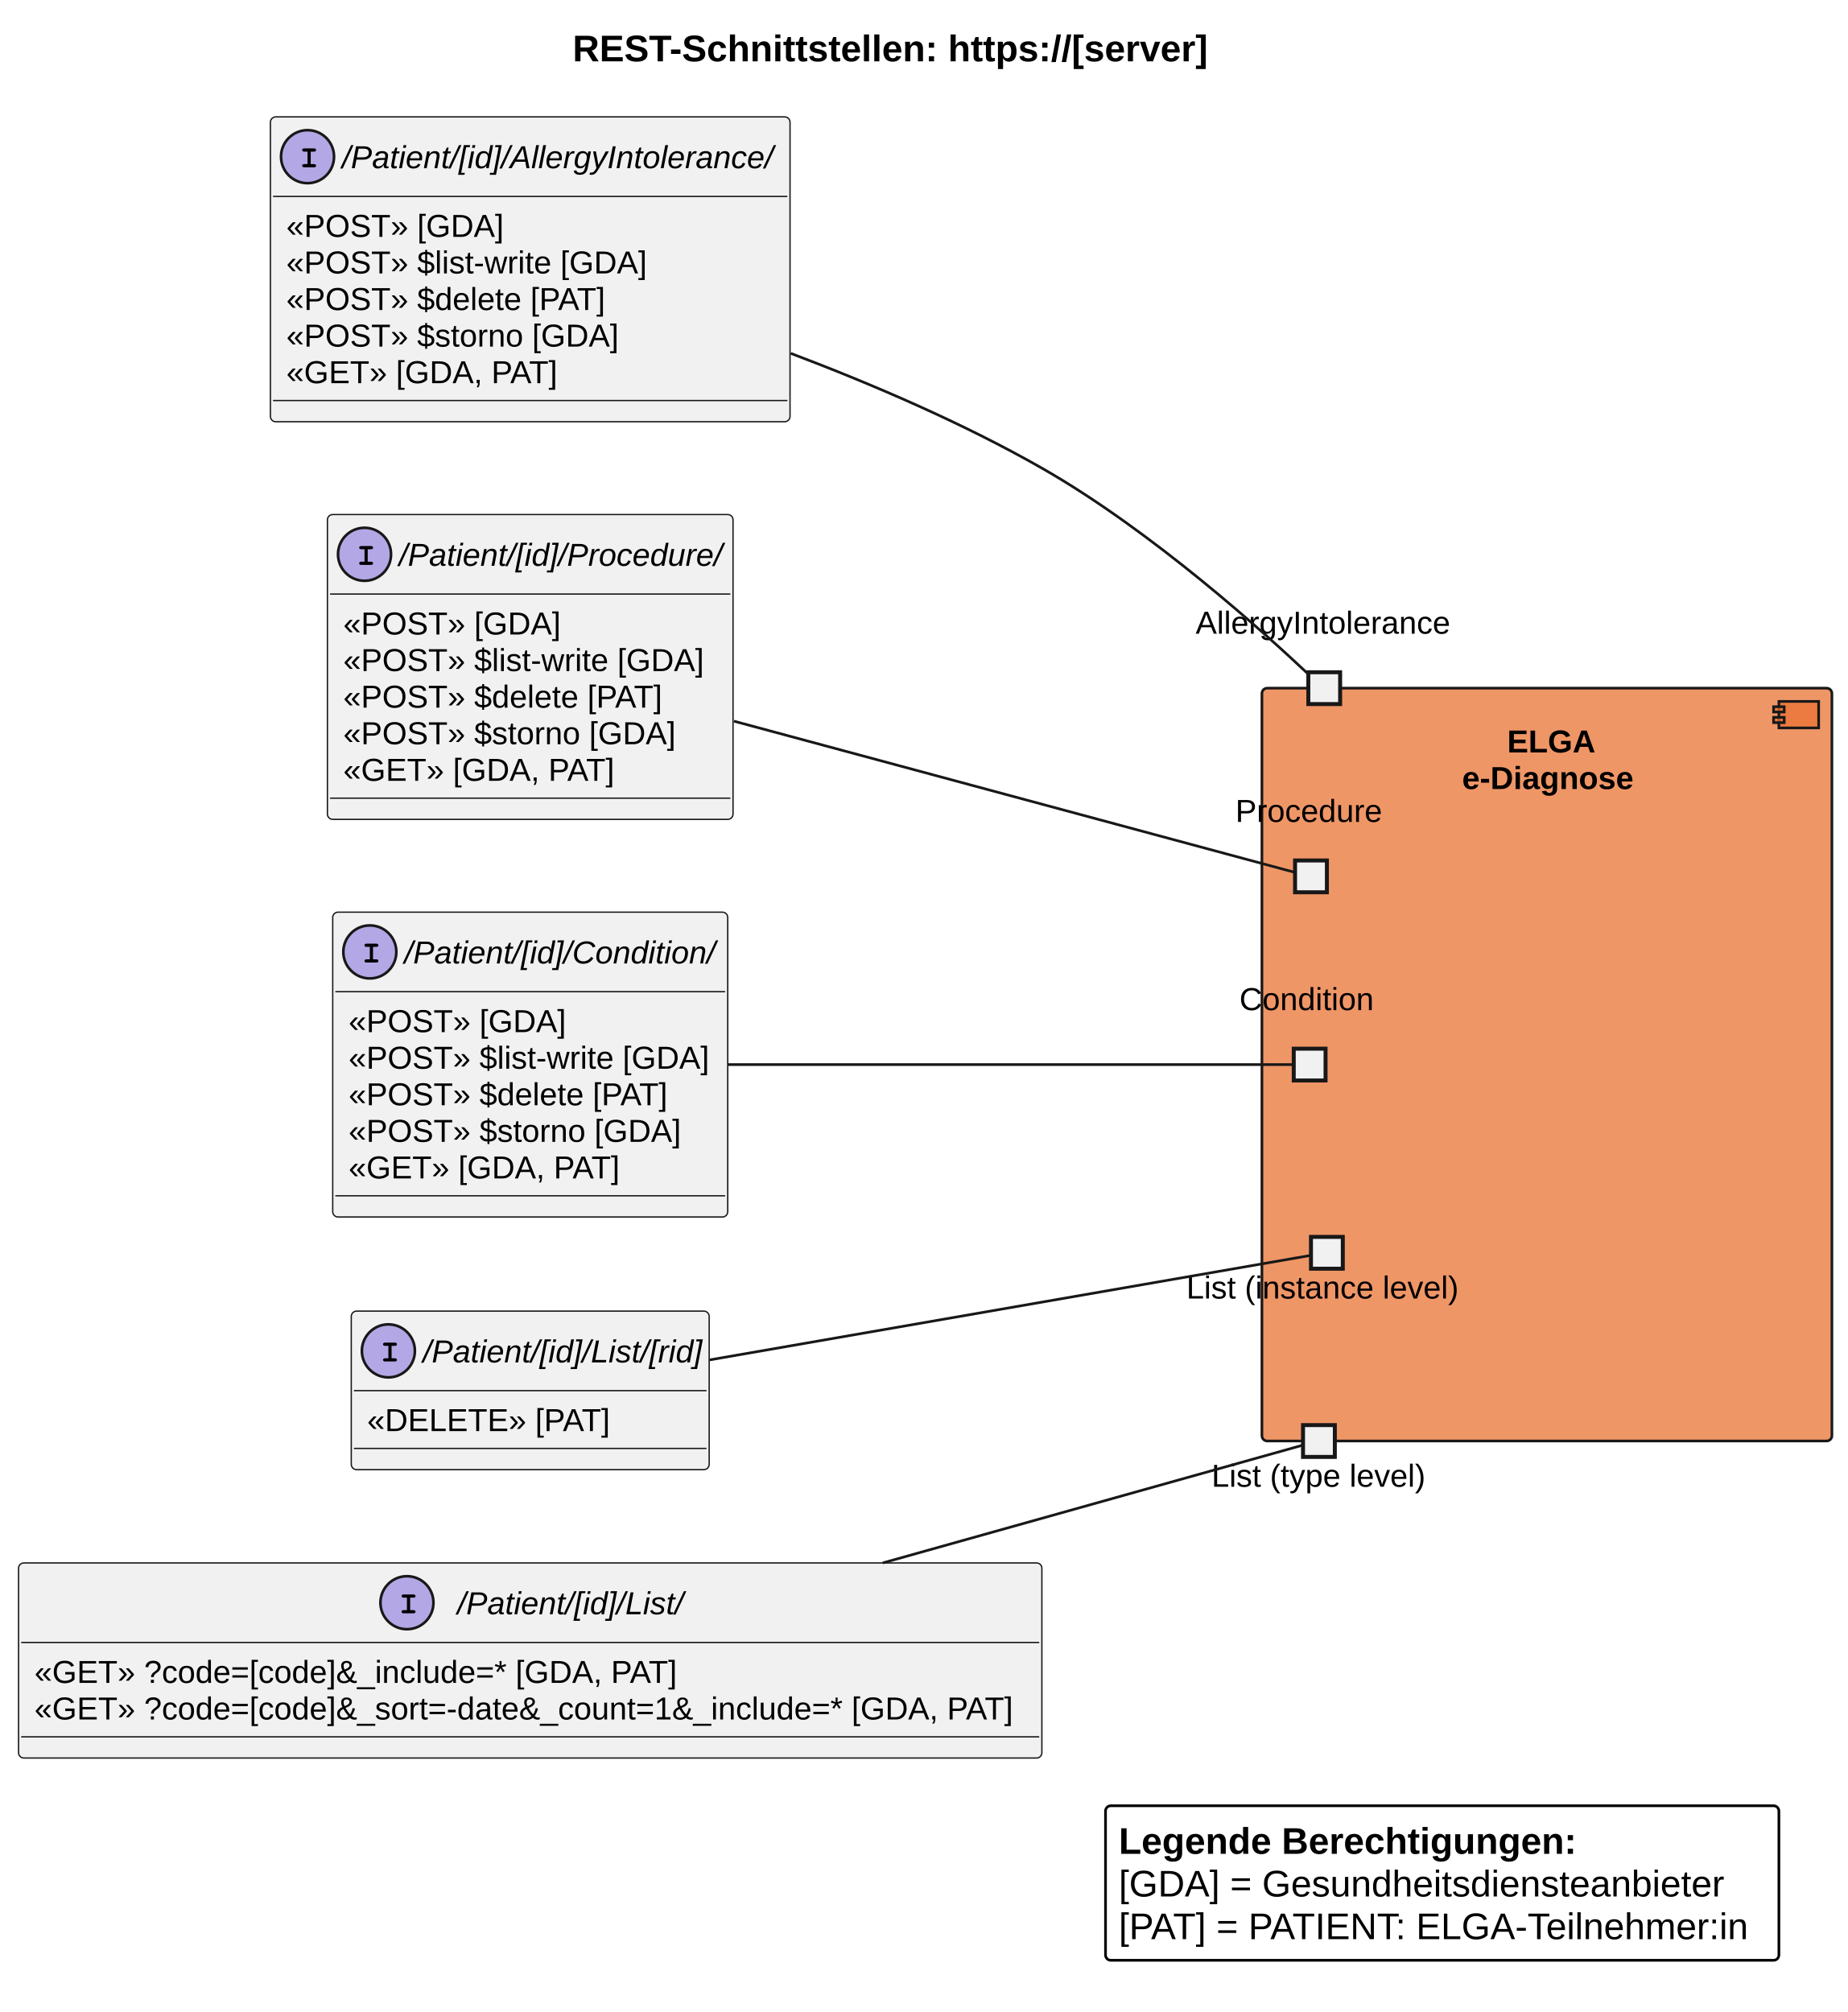
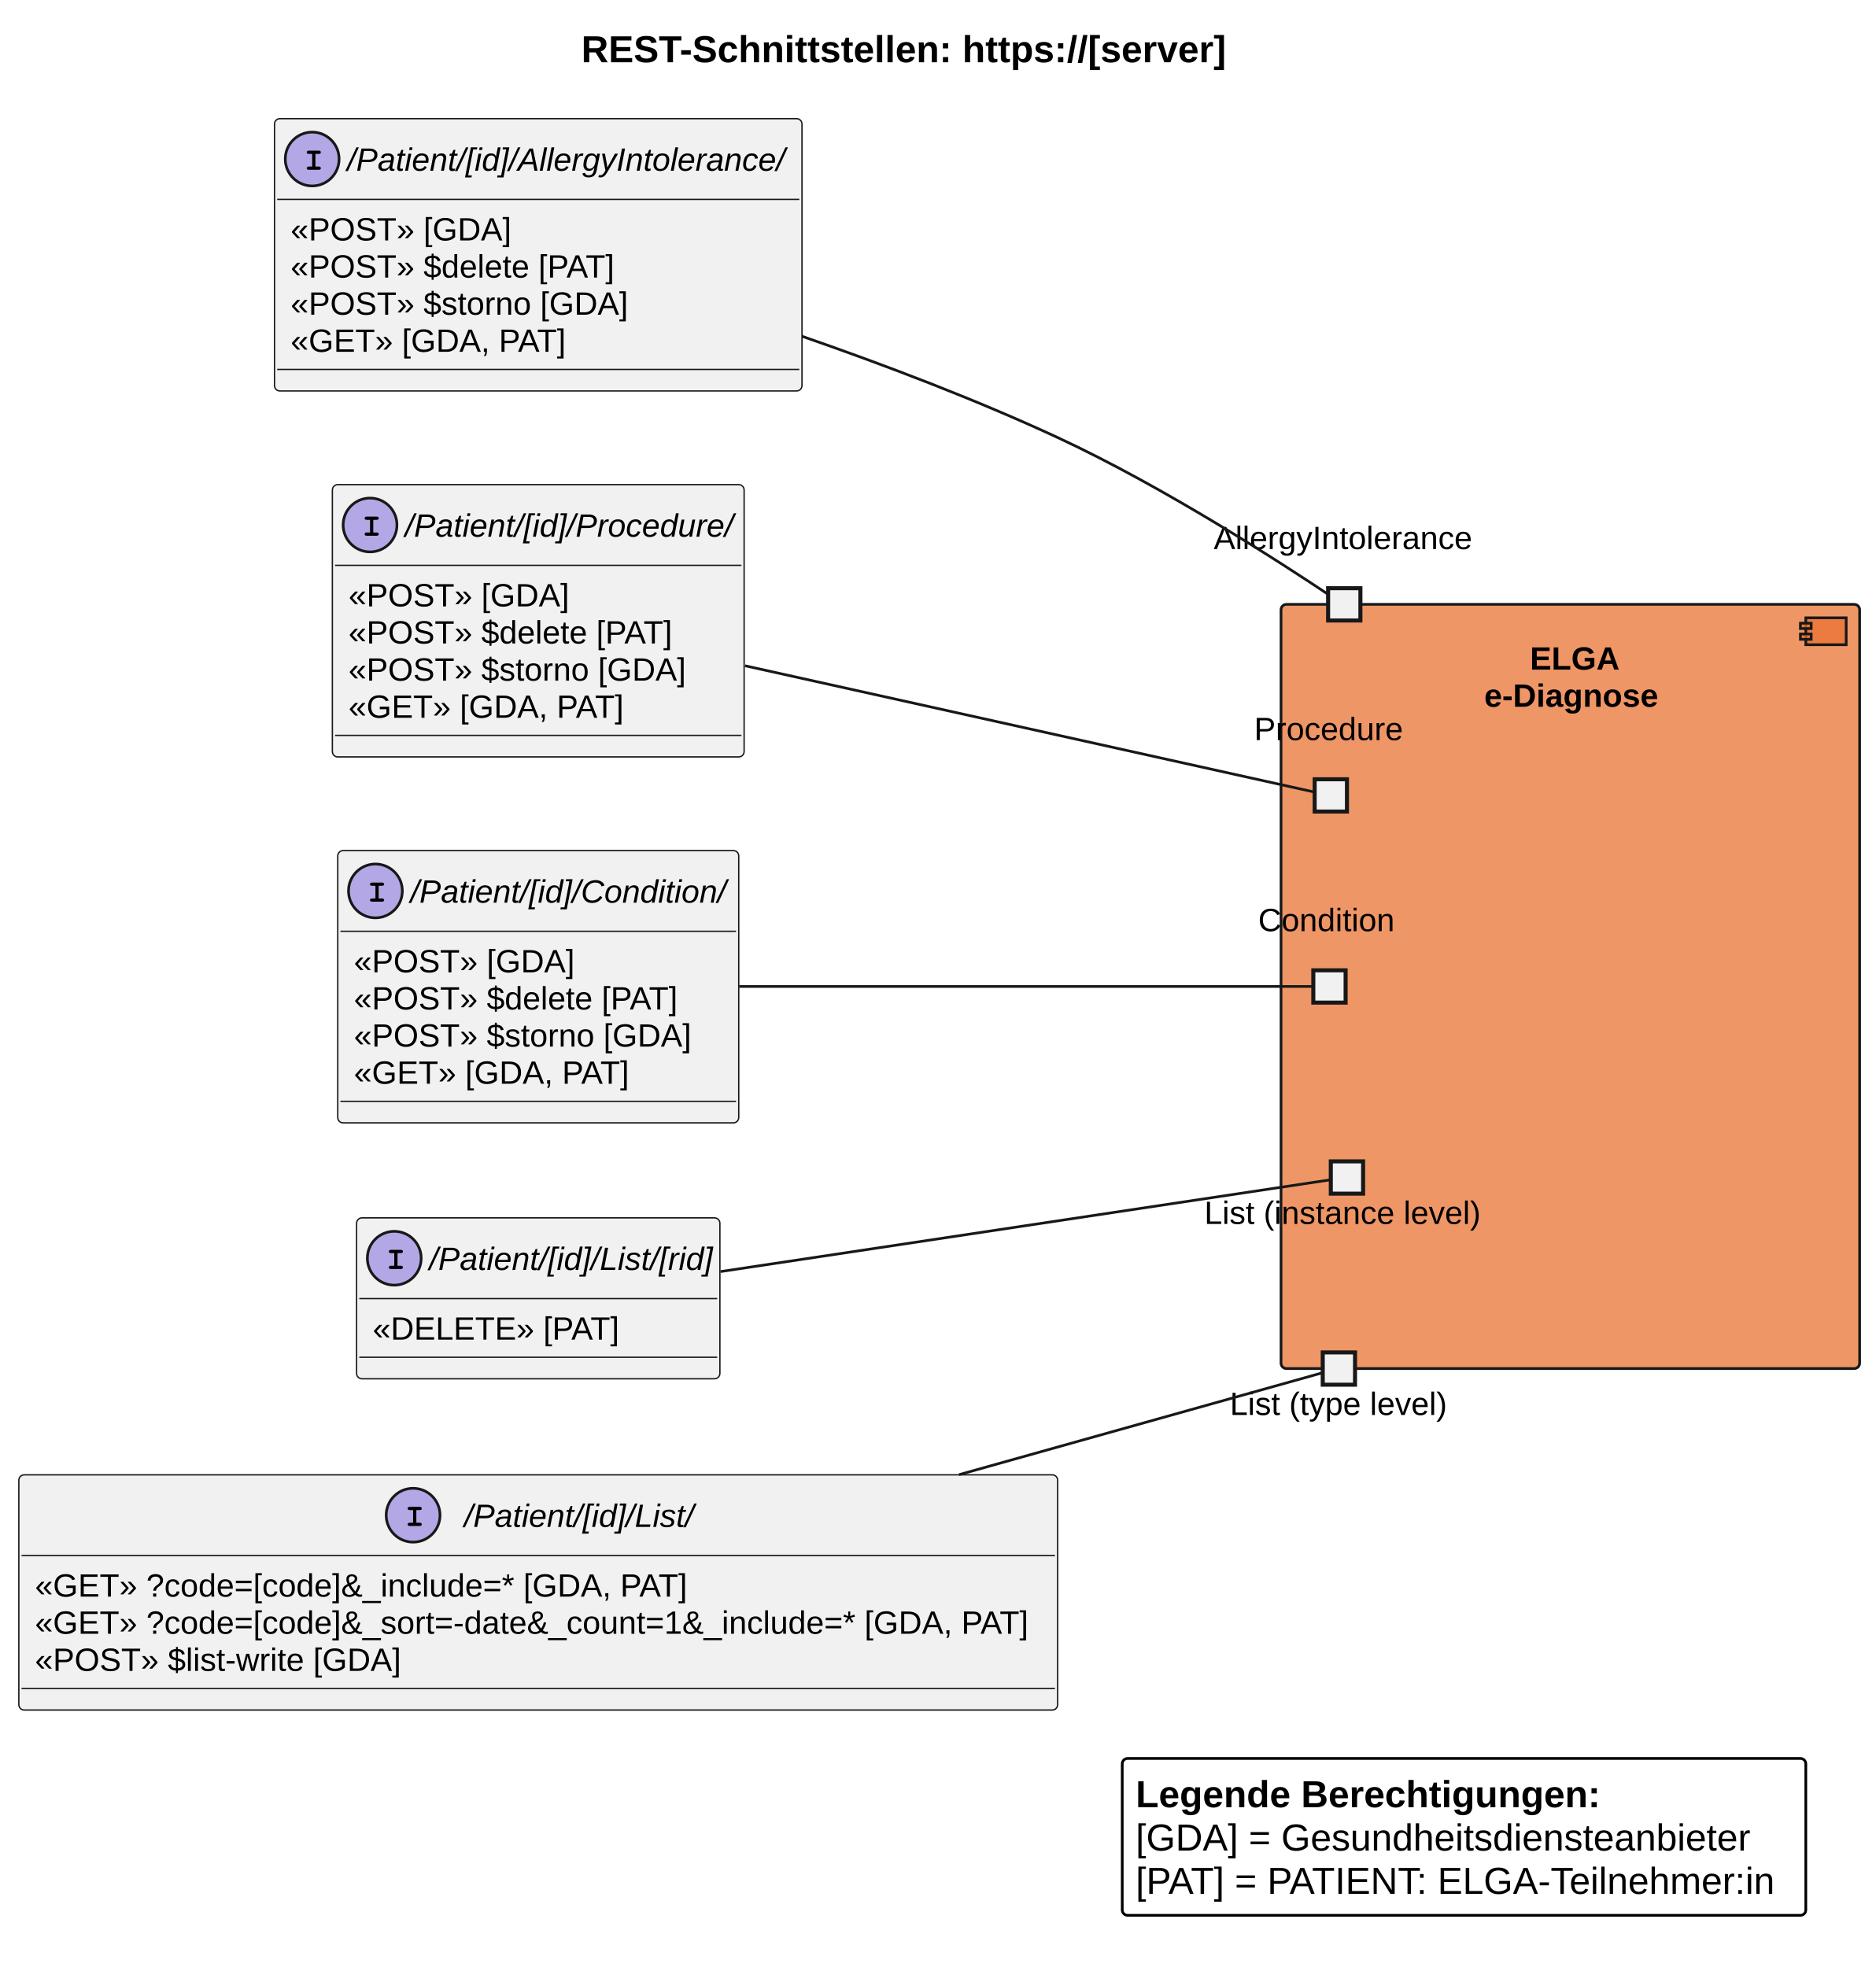
- <svg xmlns="http://www.w3.org/2000/svg" contentStyleType="text/css" height="759px" preserveAspectRatio="none" style="width:697px;height:759px;background:#FFFFFF;" version="1.1" viewBox="0 0 697 759" width="697px" zoomAndPan="magnify">
+ <svg xmlns="http://www.w3.org/2000/svg" contentStyleType="text/css" height="731px" preserveAspectRatio="none" style="width:697px;height:731px;background:#FFFFFF;" version="1.1" viewBox="0 0 697 731" width="697px" zoomAndPan="magnify">
  <defs />
  <g>
    <text fill="#000000" font-family="Arial" font-size="14" font-weight="bold" lengthAdjust="spacing" textLength="251" x="216" y="23.132">REST-Schnittstellen: https://[server]</text>
    <g id="cluster_Server">
-       <rect fill="#E97232" fill-opacity="0.741" height="284" rx="2" ry="2" style="stroke:#181818;stroke-width:1.0;" width="215" x="476" y="259.599" />
-       <rect fill="#E97232" fill-opacity="0.741" height="10" style="stroke:#181818;stroke-width:1.0;" width="15" x="671" y="264.599" />
-       <rect fill="#E97232" fill-opacity="0.741" height="2" style="stroke:#181818;stroke-width:1.0;" width="4" x="669" y="266.599" />
-       <rect fill="#E97232" fill-opacity="0.741" height="2" style="stroke:#181818;stroke-width:1.0;" width="4" x="669" y="270.599" />
-       <text fill="#000000" font-family="Arial" font-size="12" font-weight="bold" lengthAdjust="spacing" textLength="30" x="568.5" y="283.854">ELGA</text>
-       <text fill="#000000" font-family="Arial" font-size="12" font-weight="bold" lengthAdjust="spacing" textLength="64" x="551.5" y="297.653">e-Diagnose</text>
+       <rect fill="#E97232" fill-opacity="0.741" height="284" rx="2" ry="2" style="stroke:#181818;stroke-width:1.0;" width="215" x="476" y="224.599" />
+       <rect fill="#E97232" fill-opacity="0.741" height="10" style="stroke:#181818;stroke-width:1.0;" width="15" x="671" y="229.599" />
+       <rect fill="#E97232" fill-opacity="0.741" height="2" style="stroke:#181818;stroke-width:1.0;" width="4" x="669" y="231.599" />
+       <rect fill="#E97232" fill-opacity="0.741" height="2" style="stroke:#181818;stroke-width:1.0;" width="4" x="669" y="235.599" />
+       <text fill="#000000" font-family="Arial" font-size="12" font-weight="bold" lengthAdjust="spacing" textLength="30" x="568.5" y="248.855">ELGA</text>
+       <text fill="#000000" font-family="Arial" font-size="12" font-weight="bold" lengthAdjust="spacing" textLength="64" x="551.5" y="262.653">e-Diagnose</text>
    </g>
-     <text fill="#000000" font-family="Arial" font-size="12" lengthAdjust="spacing" textLength="81" x="457" y="560.855">List (type level)</text>
-     <rect fill="#F1F1F1" height="12" style="stroke:#181818;stroke-width:1.5;" width="12" x="491.5" y="537.599" />
-     <text fill="#000000" font-family="Arial" font-size="12" lengthAdjust="spacing" textLength="106" x="447.5" y="489.854">List (instance level)</text>
-     <rect fill="#F1F1F1" height="12" style="stroke:#181818;stroke-width:1.5;" width="12" x="494.5" y="466.599" />
-     <text fill="#000000" font-family="Arial" font-size="12" lengthAdjust="spacing" textLength="53" x="467.5" y="381.056">Condition</text>
-     <rect fill="#F1F1F1" height="12" style="stroke:#181818;stroke-width:1.5;" width="12" x="488" y="395.599" />
-     <text fill="#000000" font-family="Arial" font-size="12" lengthAdjust="spacing" textLength="57" x="466" y="310.056">Procedure</text>
-     <rect fill="#F1F1F1" height="12" style="stroke:#181818;stroke-width:1.5;" width="12" x="488.5" y="324.599" />
-     <text fill="#000000" font-family="Arial" font-size="12" lengthAdjust="spacing" textLength="97" x="451" y="239.056">AllergyIntolerance</text>
-     <rect fill="#F1F1F1" height="12" style="stroke:#181818;stroke-width:1.5;" width="12" x="493.5" y="253.599" />
+     <text fill="#000000" font-family="Arial" font-size="12" lengthAdjust="spacing" textLength="81" x="457" y="525.855">List (type level)</text>
+     <rect fill="#F1F1F1" height="12" style="stroke:#181818;stroke-width:1.5;" width="12" x="491.5" y="502.599" />
+     <text fill="#000000" font-family="Arial" font-size="12" lengthAdjust="spacing" textLength="106" x="447.5" y="454.854">List (instance level)</text>
+     <rect fill="#F1F1F1" height="12" style="stroke:#181818;stroke-width:1.5;" width="12" x="494.5" y="431.599" />
+     <text fill="#000000" font-family="Arial" font-size="12" lengthAdjust="spacing" textLength="53" x="467.5" y="346.056">Condition</text>
+     <rect fill="#F1F1F1" height="12" style="stroke:#181818;stroke-width:1.5;" width="12" x="488" y="360.599" />
+     <text fill="#000000" font-family="Arial" font-size="12" lengthAdjust="spacing" textLength="57" x="466" y="275.056">Procedure</text>
+     <rect fill="#F1F1F1" height="12" style="stroke:#181818;stroke-width:1.5;" width="12" x="488.5" y="289.599" />
+     <text fill="#000000" font-family="Arial" font-size="12" lengthAdjust="spacing" textLength="97" x="451" y="204.056">AllergyIntolerance</text>
+     <rect fill="#F1F1F1" height="12" style="stroke:#181818;stroke-width:1.5;" width="12" x="493.5" y="218.599" />
    <g id="elem_List_type">
-       <rect codeLine="47" fill="#F1F1F1" height="73.598" id="List_type" rx="2" ry="2" style="stroke:#181818;stroke-width:0.5;" width="386" x="7" y="589.599" />
-       <ellipse cx="153.5" cy="604.599" fill="#B4A7E5" rx="10" ry="10" style="stroke:#181818;stroke-width:1.0;" />
-       <path d="M154.703,602.692 L154.703,607.395 L155.922,607.395 Q156.344,607.395 156.531,607.567 Q156.719,607.724 156.719,608.005 Q156.719,608.27 156.531,608.442 Q156.344,608.599 155.922,608.599 L152.281,608.599 Q151.859,608.599 151.672,608.442 Q151.484,608.27 151.484,607.989 Q151.484,607.724 151.672,607.567 Q151.859,607.395 152.281,607.395 L153.5,607.395 L153.5,602.692 L152.281,602.692 Q151.859,602.692 151.672,602.536 Q151.484,602.364 151.484,602.099 Q151.484,601.817 151.672,601.661 Q151.859,601.489 152.281,601.489 L155.922,601.489 Q156.344,601.489 156.531,601.661 Q156.719,601.817 156.719,602.099 Q156.719,602.364 156.531,602.536 Q156.344,602.692 155.922,602.692 L154.703,602.692 Z " fill="#000000" />
-       <text fill="#000000" font-family="Arial" font-size="12" font-style="italic" lengthAdjust="spacing" textLength="85" x="172.5" y="608.955">/Patient/[id]/List/</text>
-       <line style="stroke:#181818;stroke-width:0.5;" x1="8" x2="392" y1="619.599" y2="619.599" />
-       <text fill="#000000" font-family="Arial" font-size="12" lengthAdjust="spacing" textLength="244" x="13" y="634.855">«GET» ?code=[code]&amp;_include=* [GDA, PAT]</text>
-       <text fill="#000000" font-family="Arial" font-size="12" lengthAdjust="spacing" textLength="374" x="13" y="648.653">«GET» ?code=[code]&amp;_sort=-date&amp;_count=1&amp;_include=* [GDA, PAT]</text>
-       <line style="stroke:#181818;stroke-width:0.5;" x1="8" x2="392" y1="655.196" y2="655.196" />
+       <rect codeLine="47" fill="#F1F1F1" height="87.397" id="List_type" rx="2" ry="2" style="stroke:#181818;stroke-width:0.5;" width="386" x="7" y="548.099" />
+       <ellipse cx="153.5" cy="563.099" fill="#B4A7E5" rx="10" ry="10" style="stroke:#181818;stroke-width:1.0;" />
+       <path d="M154.703,561.192 L154.703,565.895 L155.922,565.895 Q156.344,565.895 156.531,566.067 Q156.719,566.224 156.719,566.505 Q156.719,566.77 156.531,566.942 Q156.344,567.099 155.922,567.099 L152.281,567.099 Q151.859,567.099 151.672,566.942 Q151.484,566.77 151.484,566.489 Q151.484,566.224 151.672,566.067 Q151.859,565.895 152.281,565.895 L153.5,565.895 L153.5,561.192 L152.281,561.192 Q151.859,561.192 151.672,561.036 Q151.484,560.864 151.484,560.599 Q151.484,560.317 151.672,560.161 Q151.859,559.989 152.281,559.989 L155.922,559.989 Q156.344,559.989 156.531,560.161 Q156.719,560.317 156.719,560.599 Q156.719,560.864 156.531,561.036 Q156.344,561.192 155.922,561.192 L154.703,561.192 Z " fill="#000000" />
+       <text fill="#000000" font-family="Arial" font-size="12" font-style="italic" lengthAdjust="spacing" textLength="85" x="172.5" y="567.455">/Patient/[id]/List/</text>
+       <line style="stroke:#181818;stroke-width:0.5;" x1="8" x2="392" y1="578.099" y2="578.099" />
+       <text fill="#000000" font-family="Arial" font-size="12" lengthAdjust="spacing" textLength="244" x="13" y="593.355">«GET» ?code=[code]&amp;_include=* [GDA, PAT]</text>
+       <text fill="#000000" font-family="Arial" font-size="12" lengthAdjust="spacing" textLength="374" x="13" y="607.153">«GET» ?code=[code]&amp;_sort=-date&amp;_count=1&amp;_include=* [GDA, PAT]</text>
+       <text fill="#000000" font-family="Arial" font-size="12" lengthAdjust="spacing" textLength="136" x="13" y="620.952">«POST» $list-write [GDA]</text>
+       <line style="stroke:#181818;stroke-width:0.5;" x1="8" x2="392" y1="627.495" y2="627.495" />
    </g>
    <g id="elem_List_instance">
-       <rect codeLine="52" fill="#F1F1F1" height="59.799" id="List_instance" rx="2" ry="2" style="stroke:#181818;stroke-width:0.5;" width="135" x="132.5" y="494.599" />
-       <ellipse cx="146.5" cy="509.599" fill="#B4A7E5" rx="10" ry="10" style="stroke:#181818;stroke-width:1.0;" />
-       <path d="M147.703,507.692 L147.703,512.395 L148.922,512.395 Q149.344,512.395 149.531,512.567 Q149.719,512.724 149.719,513.005 Q149.719,513.27 149.531,513.442 Q149.344,513.599 148.922,513.599 L145.281,513.599 Q144.859,513.599 144.672,513.442 Q144.484,513.27 144.484,512.989 Q144.484,512.724 144.672,512.567 Q144.859,512.395 145.281,512.395 L146.5,512.395 L146.5,507.692 L145.281,507.692 Q144.859,507.692 144.672,507.536 Q144.484,507.364 144.484,507.099 Q144.484,506.817 144.672,506.661 Q144.859,506.489 145.281,506.489 L148.922,506.489 Q149.344,506.489 149.531,506.661 Q149.719,506.817 149.719,507.099 Q149.719,507.364 149.531,507.536 Q149.344,507.692 148.922,507.692 L147.703,507.692 Z " fill="#000000" />
-       <text fill="#000000" font-family="Arial" font-size="12" font-style="italic" lengthAdjust="spacing" textLength="105" x="159.5" y="513.955">/Patient/[id]/List/[rid]</text>
-       <line style="stroke:#181818;stroke-width:0.5;" x1="133.5" x2="266.5" y1="524.599" y2="524.599" />
-       <text fill="#000000" font-family="Arial" font-size="12" lengthAdjust="spacing" textLength="92" x="138.5" y="539.855">«DELETE» [PAT]</text>
-       <line style="stroke:#181818;stroke-width:0.5;" x1="133.5" x2="266.5" y1="546.398" y2="546.398" />
+       <rect codeLine="53" fill="#F1F1F1" height="59.799" id="List_instance" rx="2" ry="2" style="stroke:#181818;stroke-width:0.5;" width="135" x="132.5" y="452.599" />
+       <ellipse cx="146.5" cy="467.599" fill="#B4A7E5" rx="10" ry="10" style="stroke:#181818;stroke-width:1.0;" />
+       <path d="M147.703,465.692 L147.703,470.396 L148.922,470.396 Q149.344,470.396 149.531,470.567 Q149.719,470.724 149.719,471.005 Q149.719,471.271 149.531,471.442 Q149.344,471.599 148.922,471.599 L145.281,471.599 Q144.859,471.599 144.672,471.442 Q144.484,471.271 144.484,470.989 Q144.484,470.724 144.672,470.567 Q144.859,470.396 145.281,470.396 L146.5,470.396 L146.5,465.692 L145.281,465.692 Q144.859,465.692 144.672,465.536 Q144.484,465.364 144.484,465.099 Q144.484,464.817 144.672,464.661 Q144.859,464.489 145.281,464.489 L148.922,464.489 Q149.344,464.489 149.531,464.661 Q149.719,464.817 149.719,465.099 Q149.719,465.364 149.531,465.536 Q149.344,465.692 148.922,465.692 L147.703,465.692 Z " fill="#000000" />
+       <text fill="#000000" font-family="Arial" font-size="12" font-style="italic" lengthAdjust="spacing" textLength="105" x="159.5" y="471.955">/Patient/[id]/List/[rid]</text>
+       <line style="stroke:#181818;stroke-width:0.5;" x1="133.5" x2="266.5" y1="482.599" y2="482.599" />
+       <text fill="#000000" font-family="Arial" font-size="12" lengthAdjust="spacing" textLength="92" x="138.5" y="497.854">«DELETE» [PAT]</text>
+       <line style="stroke:#181818;stroke-width:0.5;" x1="133.5" x2="266.5" y1="504.397" y2="504.397" />
    </g>
    <g id="elem_ICondition">
-       <rect codeLine="56" fill="#F1F1F1" height="114.994" id="ICondition" rx="2" ry="2" style="stroke:#181818;stroke-width:0.5;" width="149" x="125.5" y="344.099" />
-       <ellipse cx="139.5" cy="359.099" fill="#B4A7E5" rx="10" ry="10" style="stroke:#181818;stroke-width:1.0;" />
-       <path d="M140.703,357.192 L140.703,361.896 L141.922,361.896 Q142.344,361.896 142.531,362.067 Q142.719,362.224 142.719,362.505 Q142.719,362.771 142.531,362.942 Q142.344,363.099 141.922,363.099 L138.281,363.099 Q137.859,363.099 137.672,362.942 Q137.484,362.771 137.484,362.489 Q137.484,362.224 137.672,362.067 Q137.859,361.896 138.281,361.896 L139.5,361.896 L139.5,357.192 L138.281,357.192 Q137.859,357.192 137.672,357.036 Q137.484,356.864 137.484,356.599 Q137.484,356.317 137.672,356.161 Q137.859,355.989 138.281,355.989 L141.922,355.989 Q142.344,355.989 142.531,356.161 Q142.719,356.317 142.719,356.599 Q142.719,356.864 142.531,357.036 Q142.344,357.192 141.922,357.192 L140.703,357.192 Z " fill="#000000" />
-       <text fill="#000000" font-family="Arial" font-size="12" font-style="italic" lengthAdjust="spacing" textLength="119" x="152.5" y="363.455">/Patient/[id]/Condition/</text>
-       <line style="stroke:#181818;stroke-width:0.5;" x1="126.5" x2="273.5" y1="374.099" y2="374.099" />
-       <text fill="#000000" font-family="Arial" font-size="12" lengthAdjust="spacing" textLength="80" x="131.5" y="389.354">«POST» [GDA]</text>
-       <text fill="#000000" font-family="Arial" font-size="12" lengthAdjust="spacing" textLength="136" x="131.5" y="403.153">«POST» $list-write [GDA]</text>
-       <text fill="#000000" font-family="Arial" font-size="12" lengthAdjust="spacing" textLength="121" x="131.5" y="416.952">«POST» $delete [PAT]</text>
-       <text fill="#000000" font-family="Arial" font-size="12" lengthAdjust="spacing" textLength="125" x="131.5" y="430.751">«POST» $storno [GDA]</text>
-       <text fill="#000000" font-family="Arial" font-size="12" lengthAdjust="spacing" textLength="100" x="131.5" y="444.55">«GET» [GDA, PAT]</text>
-       <line style="stroke:#181818;stroke-width:0.5;" x1="126.5" x2="273.5" y1="451.093" y2="451.093" />
+       <rect codeLine="57" fill="#F1F1F1" height="101.195" id="ICondition" rx="2" ry="2" style="stroke:#181818;stroke-width:0.5;" width="149" x="125.5" y="316.099" />
+       <ellipse cx="139.5" cy="331.099" fill="#B4A7E5" rx="10" ry="10" style="stroke:#181818;stroke-width:1.0;" />
+       <path d="M140.703,329.192 L140.703,333.896 L141.922,333.896 Q142.344,333.896 142.531,334.067 Q142.719,334.224 142.719,334.505 Q142.719,334.771 142.531,334.942 Q142.344,335.099 141.922,335.099 L138.281,335.099 Q137.859,335.099 137.672,334.942 Q137.484,334.771 137.484,334.489 Q137.484,334.224 137.672,334.067 Q137.859,333.896 138.281,333.896 L139.5,333.896 L139.5,329.192 L138.281,329.192 Q137.859,329.192 137.672,329.036 Q137.484,328.864 137.484,328.599 Q137.484,328.317 137.672,328.161 Q137.859,327.989 138.281,327.989 L141.922,327.989 Q142.344,327.989 142.531,328.161 Q142.719,328.317 142.719,328.599 Q142.719,328.864 142.531,329.036 Q142.344,329.192 141.922,329.192 L140.703,329.192 Z " fill="#000000" />
+       <text fill="#000000" font-family="Arial" font-size="12" font-style="italic" lengthAdjust="spacing" textLength="119" x="152.5" y="335.455">/Patient/[id]/Condition/</text>
+       <line style="stroke:#181818;stroke-width:0.5;" x1="126.5" x2="273.5" y1="346.099" y2="346.099" />
+       <text fill="#000000" font-family="Arial" font-size="12" lengthAdjust="spacing" textLength="80" x="131.5" y="361.354">«POST» [GDA]</text>
+       <text fill="#000000" font-family="Arial" font-size="12" lengthAdjust="spacing" textLength="121" x="131.5" y="375.153">«POST» $delete [PAT]</text>
+       <text fill="#000000" font-family="Arial" font-size="12" lengthAdjust="spacing" textLength="125" x="131.5" y="388.952">«POST» $storno [GDA]</text>
+       <text fill="#000000" font-family="Arial" font-size="12" lengthAdjust="spacing" textLength="100" x="131.5" y="402.751">«GET» [GDA, PAT]</text>
+       <line style="stroke:#181818;stroke-width:0.5;" x1="126.5" x2="273.5" y1="409.294" y2="409.294" />
    </g>
    <g id="elem_IProcedure">
-       <rect codeLine="64" fill="#F1F1F1" height="114.994" id="IProcedure" rx="2" ry="2" style="stroke:#181818;stroke-width:0.5;" width="153" x="123.5" y="194.099" />
-       <ellipse cx="137.5" cy="209.099" fill="#B4A7E5" rx="10" ry="10" style="stroke:#181818;stroke-width:1.0;" />
-       <path d="M138.703,207.192 L138.703,211.895 L139.922,211.895 Q140.344,211.895 140.531,212.067 Q140.719,212.224 140.719,212.505 Q140.719,212.77 140.531,212.942 Q140.344,213.099 139.922,213.099 L136.281,213.099 Q135.859,213.099 135.672,212.942 Q135.484,212.77 135.484,212.489 Q135.484,212.224 135.672,212.067 Q135.859,211.895 136.281,211.895 L137.5,211.895 L137.5,207.192 L136.281,207.192 Q135.859,207.192 135.672,207.036 Q135.484,206.864 135.484,206.599 Q135.484,206.317 135.672,206.161 Q135.859,205.989 136.281,205.989 L139.922,205.989 Q140.344,205.989 140.531,206.161 Q140.719,206.317 140.719,206.599 Q140.719,206.864 140.531,207.036 Q140.344,207.192 139.922,207.192 L138.703,207.192 Z " fill="#000000" />
-       <text fill="#000000" font-family="Arial" font-size="12" font-style="italic" lengthAdjust="spacing" textLength="123" x="150.5" y="213.455">/Patient/[id]/Procedure/</text>
-       <line style="stroke:#181818;stroke-width:0.5;" x1="124.5" x2="275.5" y1="224.099" y2="224.099" />
-       <text fill="#000000" font-family="Arial" font-size="12" lengthAdjust="spacing" textLength="80" x="129.5" y="239.355">«POST» [GDA]</text>
-       <text fill="#000000" font-family="Arial" font-size="12" lengthAdjust="spacing" textLength="136" x="129.5" y="253.153">«POST» $list-write [GDA]</text>
-       <text fill="#000000" font-family="Arial" font-size="12" lengthAdjust="spacing" textLength="121" x="129.5" y="266.952">«POST» $delete [PAT]</text>
-       <text fill="#000000" font-family="Arial" font-size="12" lengthAdjust="spacing" textLength="125" x="129.5" y="280.751">«POST» $storno [GDA]</text>
-       <text fill="#000000" font-family="Arial" font-size="12" lengthAdjust="spacing" textLength="100" x="129.5" y="294.55">«GET» [GDA, PAT]</text>
-       <line style="stroke:#181818;stroke-width:0.5;" x1="124.5" x2="275.5" y1="301.093" y2="301.093" />
+       <rect codeLine="64" fill="#F1F1F1" height="101.195" id="IProcedure" rx="2" ry="2" style="stroke:#181818;stroke-width:0.5;" width="153" x="123.5" y="180.099" />
+       <ellipse cx="137.5" cy="195.099" fill="#B4A7E5" rx="10" ry="10" style="stroke:#181818;stroke-width:1.0;" />
+       <path d="M138.703,193.192 L138.703,197.895 L139.922,197.895 Q140.344,197.895 140.531,198.067 Q140.719,198.224 140.719,198.505 Q140.719,198.77 140.531,198.942 Q140.344,199.099 139.922,199.099 L136.281,199.099 Q135.859,199.099 135.672,198.942 Q135.484,198.77 135.484,198.489 Q135.484,198.224 135.672,198.067 Q135.859,197.895 136.281,197.895 L137.5,197.895 L137.5,193.192 L136.281,193.192 Q135.859,193.192 135.672,193.036 Q135.484,192.864 135.484,192.599 Q135.484,192.317 135.672,192.161 Q135.859,191.989 136.281,191.989 L139.922,191.989 Q140.344,191.989 140.531,192.161 Q140.719,192.317 140.719,192.599 Q140.719,192.864 140.531,193.036 Q140.344,193.192 139.922,193.192 L138.703,193.192 Z " fill="#000000" />
+       <text fill="#000000" font-family="Arial" font-size="12" font-style="italic" lengthAdjust="spacing" textLength="123" x="150.5" y="199.455">/Patient/[id]/Procedure/</text>
+       <line style="stroke:#181818;stroke-width:0.5;" x1="124.5" x2="275.5" y1="210.099" y2="210.099" />
+       <text fill="#000000" font-family="Arial" font-size="12" lengthAdjust="spacing" textLength="80" x="129.5" y="225.355">«POST» [GDA]</text>
+       <text fill="#000000" font-family="Arial" font-size="12" lengthAdjust="spacing" textLength="121" x="129.5" y="239.153">«POST» $delete [PAT]</text>
+       <text fill="#000000" font-family="Arial" font-size="12" lengthAdjust="spacing" textLength="125" x="129.5" y="252.952">«POST» $storno [GDA]</text>
+       <text fill="#000000" font-family="Arial" font-size="12" lengthAdjust="spacing" textLength="100" x="129.5" y="266.751">«GET» [GDA, PAT]</text>
+       <line style="stroke:#181818;stroke-width:0.5;" x1="124.5" x2="275.5" y1="273.294" y2="273.294" />
    </g>
    <g id="elem_IAllergyIntolerance">
-       <rect codeLine="72" fill="#F1F1F1" height="114.994" id="IAllergyIntolerance" rx="2" ry="2" style="stroke:#181818;stroke-width:0.5;" width="196" x="102" y="44.099" />
+       <rect codeLine="71" fill="#F1F1F1" height="101.195" id="IAllergyIntolerance" rx="2" ry="2" style="stroke:#181818;stroke-width:0.5;" width="196" x="102" y="44.099" />
      <ellipse cx="116" cy="59.099" fill="#B4A7E5" rx="10" ry="10" style="stroke:#181818;stroke-width:1.0;" />
      <path d="M117.203,57.192 L117.203,61.895 L118.422,61.895 Q118.844,61.895 119.031,62.067 Q119.219,62.224 119.219,62.505 Q119.219,62.77 119.031,62.942 Q118.844,63.099 118.422,63.099 L114.781,63.099 Q114.359,63.099 114.172,62.942 Q113.984,62.77 113.984,62.489 Q113.984,62.224 114.172,62.067 Q114.359,61.895 114.781,61.895 L116,61.895 L116,57.192 L114.781,57.192 Q114.359,57.192 114.172,57.036 Q113.984,56.864 113.984,56.599 Q113.984,56.317 114.172,56.161 Q114.359,55.989 114.781,55.989 L118.422,55.989 Q118.844,55.989 119.031,56.161 Q119.219,56.317 119.219,56.599 Q119.219,56.864 119.031,57.036 Q118.844,57.192 118.422,57.192 L117.203,57.192 Z " fill="#000000" />
      <text fill="#000000" font-family="Arial" font-size="12" font-style="italic" lengthAdjust="spacing" textLength="166" x="129" y="63.455">/Patient/[id]/AllergyIntolerance/</text>
      <line style="stroke:#181818;stroke-width:0.5;" x1="103" x2="297" y1="74.099" y2="74.099" />
      <text fill="#000000" font-family="Arial" font-size="12" lengthAdjust="spacing" textLength="80" x="108" y="89.355">«POST» [GDA]</text>
-       <text fill="#000000" font-family="Arial" font-size="12" lengthAdjust="spacing" textLength="136" x="108" y="103.153">«POST» $list-write [GDA]</text>
-       <text fill="#000000" font-family="Arial" font-size="12" lengthAdjust="spacing" textLength="121" x="108" y="116.952">«POST» $delete [PAT]</text>
-       <text fill="#000000" font-family="Arial" font-size="12" lengthAdjust="spacing" textLength="125" x="108" y="130.751">«POST» $storno [GDA]</text>
-       <text fill="#000000" font-family="Arial" font-size="12" lengthAdjust="spacing" textLength="100" x="108" y="144.55">«GET» [GDA, PAT]</text>
-       <line style="stroke:#181818;stroke-width:0.5;" x1="103" x2="297" y1="151.093" y2="151.093" />
+       <text fill="#000000" font-family="Arial" font-size="12" lengthAdjust="spacing" textLength="121" x="108" y="103.153">«POST» $delete [PAT]</text>
+       <text fill="#000000" font-family="Arial" font-size="12" lengthAdjust="spacing" textLength="125" x="108" y="116.952">«POST» $storno [GDA]</text>
+       <text fill="#000000" font-family="Arial" font-size="12" lengthAdjust="spacing" textLength="100" x="108" y="130.751">«GET» [GDA, PAT]</text>
+       <line style="stroke:#181818;stroke-width:0.5;" x1="103" x2="297" y1="137.294" y2="137.294" />
    </g>
    <g id="link_List_type_p1">
-       <path codeLine="90" d="M332.98,589.589 C399.89,570.829 471.22,550.829 491.4,545.169 " fill="none" id="List_type-p1" style="stroke:#181818;stroke-width:1.0;" />
+       <path codeLine="88" d="M356.37,548.029 C415.83,531.359 473.7,515.129 491.46,510.149 " fill="none" id="List_type-p1" style="stroke:#181818;stroke-width:1.0;" />
    </g>
    <g id="link_List_instance_p5">
-       <path codeLine="91" d="M267.73,512.989 C345.52,499.469 466.98,478.339 494.38,473.579 " fill="none" id="List_instance-p5" style="stroke:#181818;stroke-width:1.0;" />
+       <path codeLine="89" d="M267.73,472.559 C345.52,460.849 466.98,442.569 494.38,438.449 " fill="none" id="List_instance-p5" style="stroke:#181818;stroke-width:1.0;" />
    </g>
    <g id="link_ICondition_p2">
-       <path codeLine="92" d="M274.68,401.599 C351.05,401.599 462.73,401.599 487.85,401.599 " fill="none" id="ICondition-p2" style="stroke:#181818;stroke-width:1.0;" />
+       <path codeLine="90" d="M274.68,366.599 C351.05,366.599 462.73,366.599 487.85,366.599 " fill="none" id="ICondition-p2" style="stroke:#181818;stroke-width:1.0;" />
    </g>
    <g id="link_IProcedure_p3">
-       <path codeLine="93" d="M276.84,272.049 C352.8,292.529 462.09,321.999 488.23,329.039 " fill="none" id="IProcedure-p3" style="stroke:#181818;stroke-width:1.0;" />
+       <path codeLine="91" d="M276.84,247.419 C352.8,264.279 462.09,288.519 488.23,294.319 " fill="none" id="IProcedure-p3" style="stroke:#181818;stroke-width:1.0;" />
    </g>
    <g id="link_IAllergyIntolerance_p4">
-       <path codeLine="94" d="M298.26,133.289 C329.42,145.089 363.47,159.759 393,176.599 C434.82,200.459 477.97,239.659 493.24,254.069 " fill="none" id="IAllergyIntolerance-p4" style="stroke:#181818;stroke-width:1.0;" />
+       <path codeLine="92" d="M298.13,125.009 C328.96,135.709 362.85,148.599 393,162.599 C433.22,181.279 478.06,210.529 493.46,220.849 " fill="none" id="IAllergyIntolerance-p4" style="stroke:#181818;stroke-width:1.0;" />
    </g>
-     <rect fill="none" height="58.296" id="_legend" rx="2" ry="2" style="stroke:#000000;stroke-width:1.0;" width="254" x="417" y="681.196" />
-     <text fill="#000000" font-family="Arial" font-size="14" font-weight="bold" lengthAdjust="spacing" textLength="184" x="422" y="699.328">Legende Berechtigungen:</text>
-     <text fill="#000000" font-family="Arial" font-size="14" lengthAdjust="spacing" textLength="232" x="422" y="715.427">[GDA] = Gesundheitsdiensteanbieter</text>
-     <text fill="#000000" font-family="Arial" font-size="14" lengthAdjust="spacing" textLength="244" x="422" y="731.525">[PAT] = PATIENT: ELGA-Teilnehmer:in</text>
+     <rect fill="none" height="58.296" id="_legend" rx="2" ry="2" style="stroke:#000000;stroke-width:1.0;" width="254" x="417" y="653.495" />
+     <text fill="#000000" font-family="Arial" font-size="14" font-weight="bold" lengthAdjust="spacing" textLength="184" x="422" y="671.627">Legende Berechtigungen:</text>
+     <text fill="#000000" font-family="Arial" font-size="14" lengthAdjust="spacing" textLength="232" x="422" y="687.726">[GDA] = Gesundheitsdiensteanbieter</text>
+     <text fill="#000000" font-family="Arial" font-size="14" lengthAdjust="spacing" textLength="244" x="422" y="703.824">[PAT] = PATIENT: ELGA-Teilnehmer:in</text>
  </g>
</svg>
